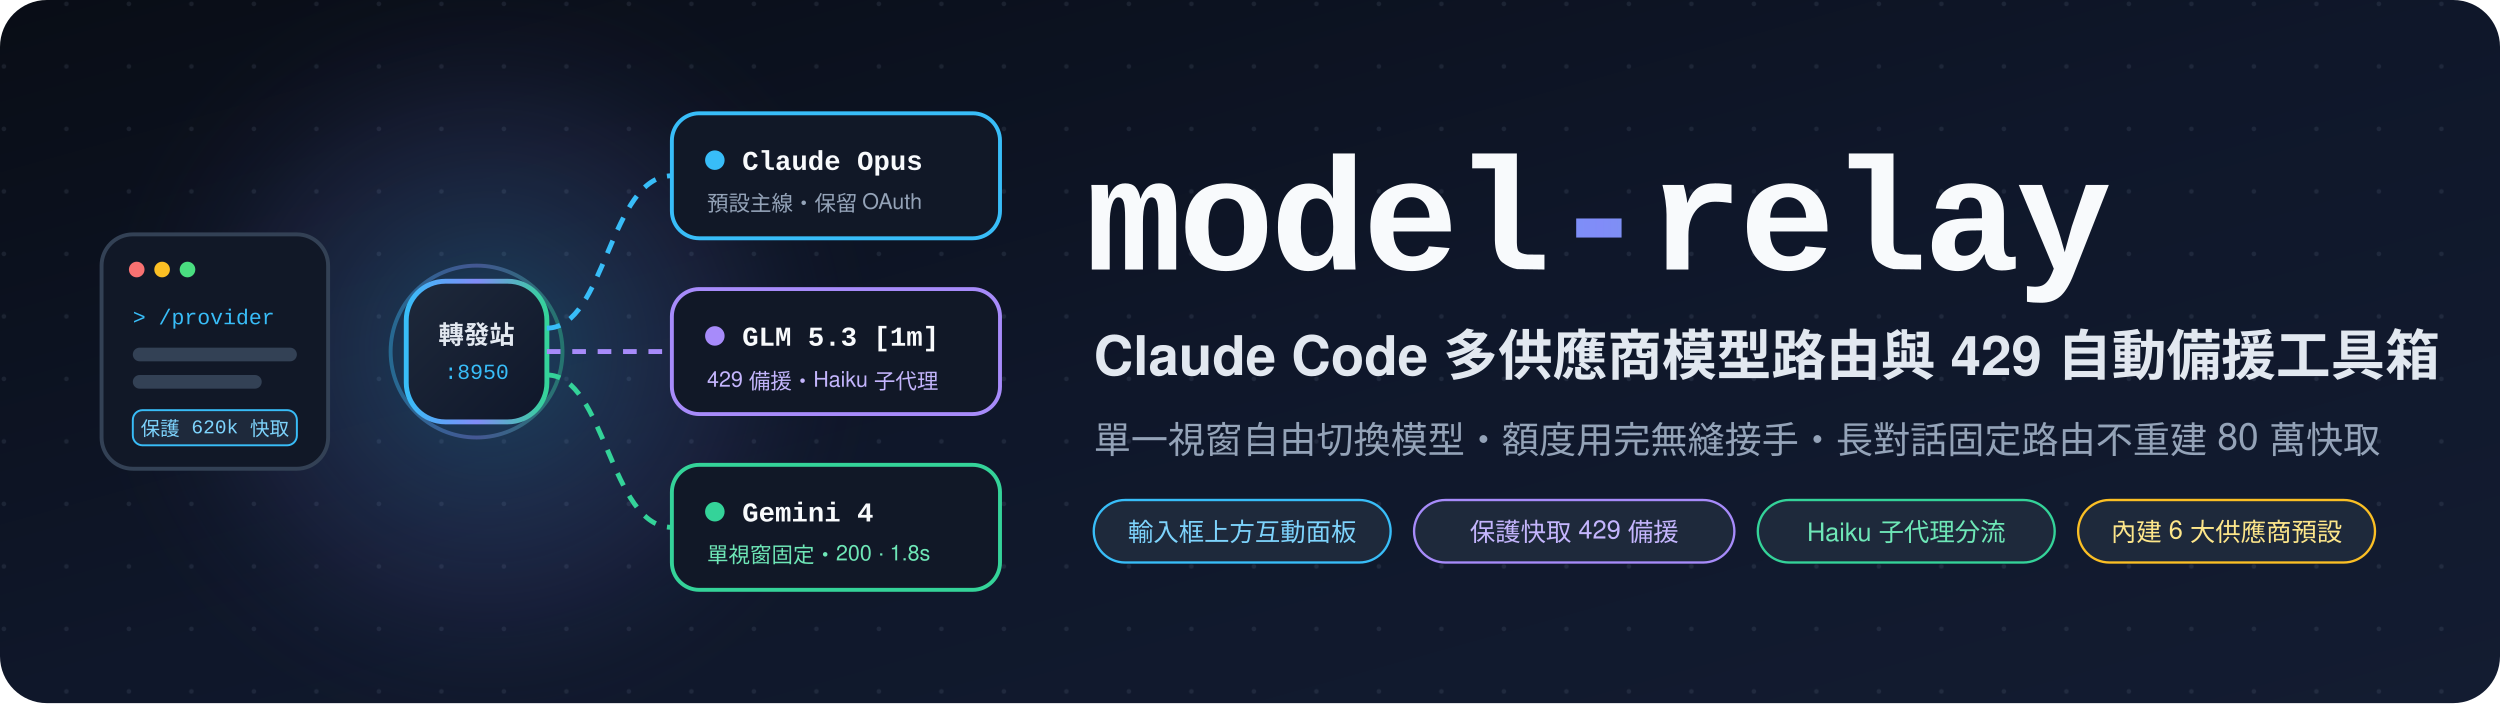
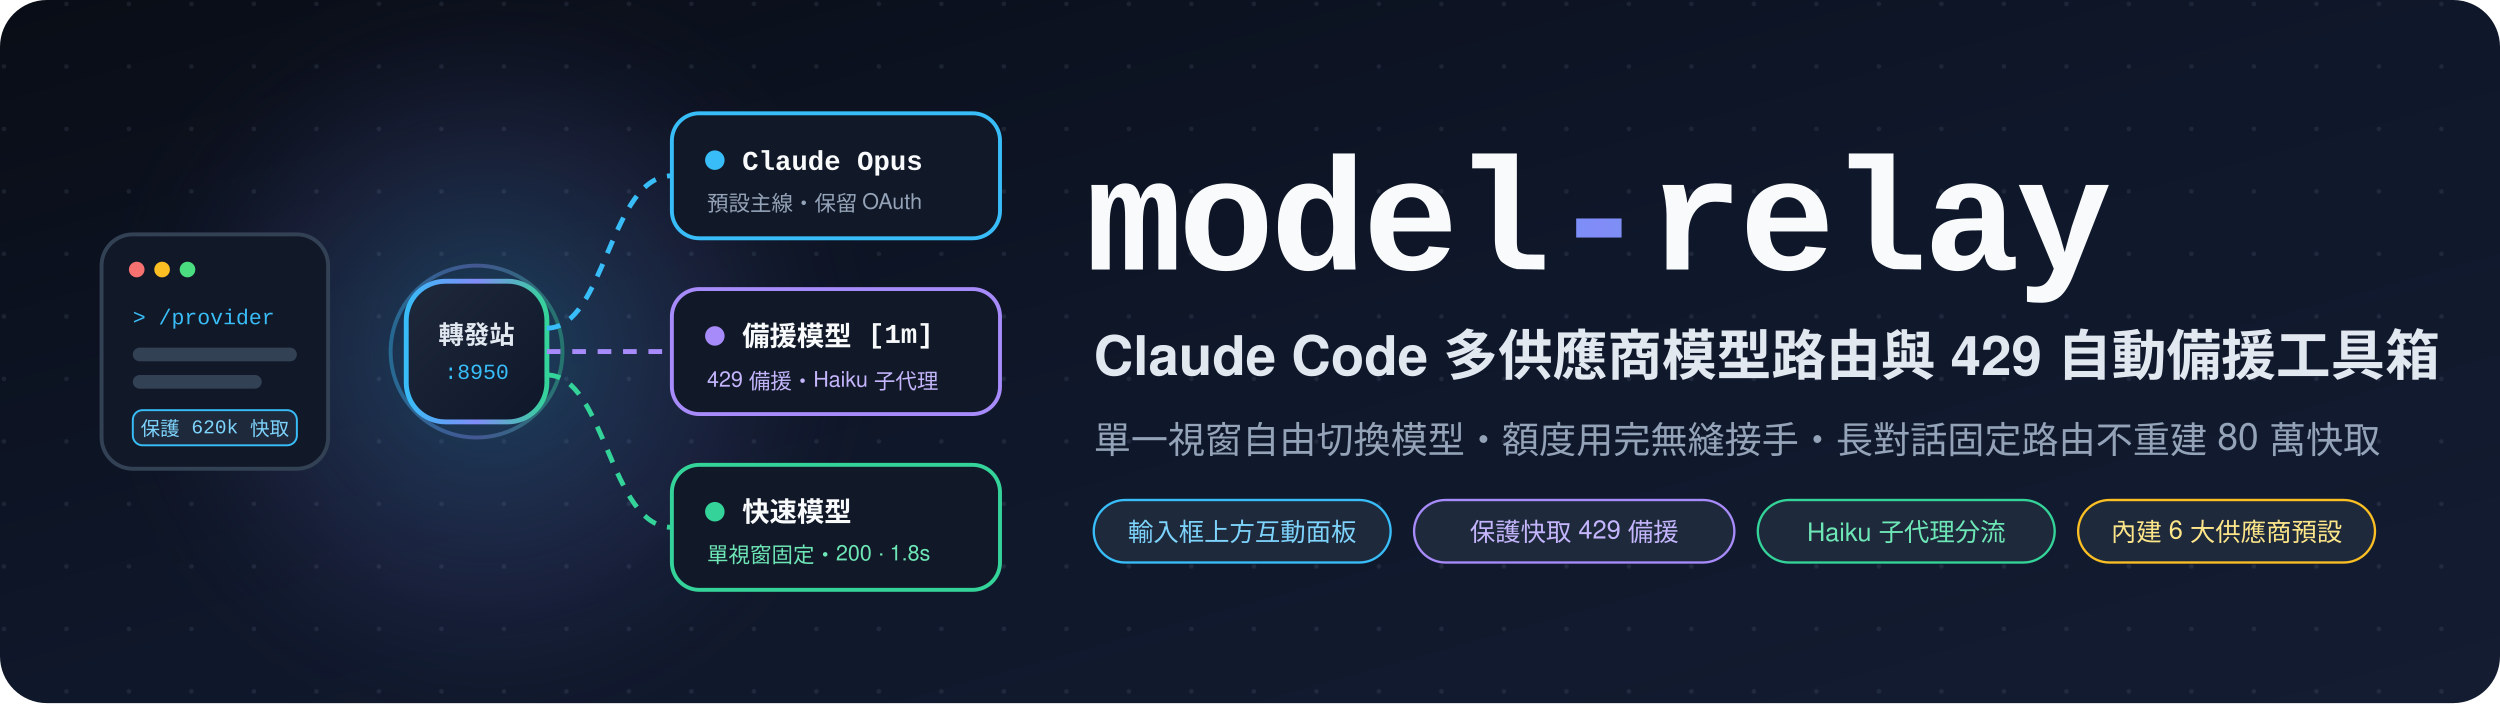
<svg xmlns="http://www.w3.org/2000/svg" width="1280" height="360" viewBox="0 0 1280 360" role="img" aria-label="model-relay：Claude Code 多供應商模型路由與保護快取的 429 自動備援轉發站">
  <defs>
    <linearGradient id="bg" x1="0" y1="0" x2="1" y2="1">
      <stop offset="0" stop-color="#090d16" />
      <stop offset="0.5" stop-color="#0f172a" />
      <stop offset="1" stop-color="#131c31" />
    </linearGradient>
    <linearGradient id="accent" x1="0" y1="0" x2="1" y2="0">
      <stop offset="0" stop-color="#38bdf8" />
      <stop offset="0.5" stop-color="#818cf8" />
      <stop offset="1" stop-color="#34d399" />
    </linearGradient>
    <linearGradient id="hubGrad" x1="0" y1="0" x2="1" y2="1">
      <stop offset="0" stop-color="#1e293b" />
      <stop offset="1" stop-color="#0f172a" />
    </linearGradient>
    <radialGradient id="halo" cx="50%" cy="50%" r="50%">
      <stop offset="0%" stop-color="#38bdf8" stop-opacity="0.28" />
      <stop offset="60%" stop-color="#818cf8" stop-opacity="0.08" />
      <stop offset="100%" stop-color="#090d16" stop-opacity="0" />
    </radialGradient>
    <pattern id="grid" width="32" height="32" patternUnits="userSpaceOnUse">
      <circle cx="2" cy="2" r="1.2" fill="#94a3b8" opacity="0.12" />
    </pattern>
    <style>
      .mono { font-family: ui-monospace, SFMono-Regular, Menlo, Consolas, "Liberation Mono", "PingFang TC", "Microsoft JhengHei", "Noto Sans TC", monospace; }
      .sans { font-family: -apple-system, BlinkMacSystemFont, "Segoe UI", "PingFang TC", "Microsoft JhengHei", "Noto Sans TC", Helvetica, Arial, sans-serif; }
      .lane1 { animation: l1 9s ease-in-out infinite; }
      .lane2 { animation: l2 9s ease-in-out infinite; }
      .lane3 { animation: l3 9s ease-in-out infinite; }
      @keyframes l1 { 0%, 30% { opacity: 1; } 34%, 95% { opacity: 0.28; } 100% { opacity: 1; } }
      @keyframes l2 { 0%, 30% { opacity: 0.28; } 35%, 65% { opacity: 1; } 70%, 100% { opacity: 0.28; } }
      @keyframes l3 { 0%, 65% { opacity: 0.28; } 70%, 95% { opacity: 1; } 100% { opacity: 0.28; } }
      .dash { stroke-dasharray: 7 6; animation: d 1.4s linear infinite; }
      @keyframes d { to { stroke-dashoffset: -26; } }
      .ring { animation: r 4.5s ease-in-out infinite; transform-origin: 214px 180px; }
      @keyframes r { 0%, 100% { opacity: 0.35; transform: scale(0.96); } 50% { opacity: 0.9; transform: scale(1.04); } }
    </style>
  </defs>
  <rect width="1280" height="360" rx="24" fill="url(#bg)" />
  <rect width="1280" height="360" rx="24" fill="url(#grid)" />
  <circle cx="250" cy="180" r="210" fill="url(#halo)" />
  <g transform="translate(52 44)">
    <rect x="0" y="76" width="116" height="120" rx="16" fill="#111827" stroke="#334155" stroke-width="2" />
    <circle cx="18" cy="94" r="4" fill="#f87171" />
    <circle cx="31" cy="94" r="4" fill="#fbbf24" />
    <circle cx="44" cy="94" r="4" fill="#4ade80" />
    <text x="16" y="122" class="mono" font-size="11" fill="#38bdf8">&gt; /provider</text>
    <rect x="16" y="134" width="84" height="7" rx="3.5" fill="#334155" />
    <rect x="16" y="148" width="66" height="7" rx="3.5" fill="#334155" />
    <rect x="16" y="166" width="84" height="18" rx="5" fill="#1e293b" stroke="#38bdf8" stroke-width="1" />
    <text x="58" y="179" text-anchor="middle" class="mono" font-size="10" fill="#7dd3fc">保護 620k 快取</text>
    <line x1="116" y1="136" x2="156" y2="136" stroke="url(#accent)" stroke-width="3" class="dash" />
    <circle cx="192" cy="136" r="44" fill="none" stroke="url(#accent)" stroke-width="2" opacity="0.4" class="ring" />
    <rect x="156" y="100" width="72" height="72" rx="20" fill="url(#hubGrad)" stroke="url(#accent)" stroke-width="2.5" />
    <text x="192" y="132" text-anchor="middle" class="sans" font-size="13" font-weight="700" fill="#e2e8f0">轉發站</text>
    <text x="192" y="150" text-anchor="middle" class="mono" font-size="11" fill="#38bdf8">:8950</text>
    <path d="M228 124 C 258 124, 260 46, 292 46" fill="none" stroke="#38bdf8" stroke-width="2.5" class="lane1 dash" />
    <path d="M228 136 L 292 136" fill="none" stroke="#a78bfa" stroke-width="2.5" class="lane2 dash" />
    <path d="M228 148 C 258 148, 260 226, 292 226" fill="none" stroke="#34d399" stroke-width="2.5" class="lane3 dash" />
    <g class="lane1">
      <rect x="292" y="14" width="168" height="64" rx="14" fill="#111827" stroke="#38bdf8" stroke-width="2" />
      <circle cx="314" cy="38" r="5" fill="#38bdf8" />
      <text x="328" y="43" class="mono" font-size="14" font-weight="700" fill="#f8fafc">Claude Opus</text>
      <text x="310" y="64" class="sans" font-size="11" fill="#94a3b8">預設主線・保留 OAuth</text>
    </g>
    <g class="lane2">
      <rect x="292" y="104" width="168" height="64" rx="14" fill="#111827" stroke="#a78bfa" stroke-width="2" />
      <circle cx="314" cy="128" r="5" fill="#a78bfa" />
-       <text x="328" y="133" class="mono" font-size="14" font-weight="700" fill="#f8fafc">GLM 5.3 [1m]</text>
+       <text x="328" y="133" class="mono" font-size="14" font-weight="700" fill="#f8fafc">備援模型 [1m]</text>
      <text x="310" y="154" class="sans" font-size="11" fill="#c4b5fd">429 備援・Haiku 子代理</text>
    </g>
    <g class="lane3">
      <rect x="292" y="194" width="168" height="64" rx="14" fill="#111827" stroke="#34d399" stroke-width="2" />
      <circle cx="314" cy="218" r="5" fill="#34d399" />
-       <text x="328" y="223" class="mono" font-size="14" font-weight="700" fill="#f8fafc">Gemini 4</text>
+       <text x="328" y="223" class="mono" font-size="14" font-weight="700" fill="#f8fafc">快速模型</text>
      <text x="310" y="244" class="sans" font-size="11" fill="#6ee7b7">單視窗固定・200 · 1.8s</text>
    </g>
  </g>
  <text x="556" y="138" class="mono" font-size="82" font-weight="700" fill="#f8fafc" letter-spacing="-2">model<tspan fill="url(#accent)">-</tspan>relay</text>
  <text x="560" y="192" class="sans" font-size="28" font-weight="600" fill="#e2e8f0">Claude Code 多供應商模型路由與 429 自動備援工具箱</text>
  <text x="560" y="232" class="sans" font-size="19" fill="#94a3b8">單一視窗自由切換模型・額度用完無縫接手・長對話固定路由不重建 80 萬快取</text>
  <g transform="translate(560 256)">
    <rect x="0" y="0" width="152" height="32" rx="16" fill="#1e293b" stroke="#38bdf8" stroke-width="1.2" />
    <text x="76" y="21" text-anchor="middle" class="sans" font-size="13" fill="#7dd3fc">輸入框上方互動面板</text>
    <rect x="164" y="0" width="164" height="32" rx="16" fill="#1e293b" stroke="#a78bfa" stroke-width="1.2" />
    <text x="246" y="21" text-anchor="middle" class="sans" font-size="13" fill="#c4b5fd">保護快取 429 備援</text>
    <rect x="340" y="0" width="152" height="32" rx="16" fill="#1e293b" stroke="#34d399" stroke-width="1.2" />
    <text x="416" y="21" text-anchor="middle" class="sans" font-size="13" fill="#6ee7b7">Haiku 子代理分流</text>
    <rect x="504" y="0" width="152" height="32" rx="16" fill="#1e293b" stroke="#fbbf24" stroke-width="1.2" />
    <text x="580" y="21" text-anchor="middle" class="sans" font-size="13" fill="#fde68a">內建 6 大供應商預設</text>
  </g>
</svg>
